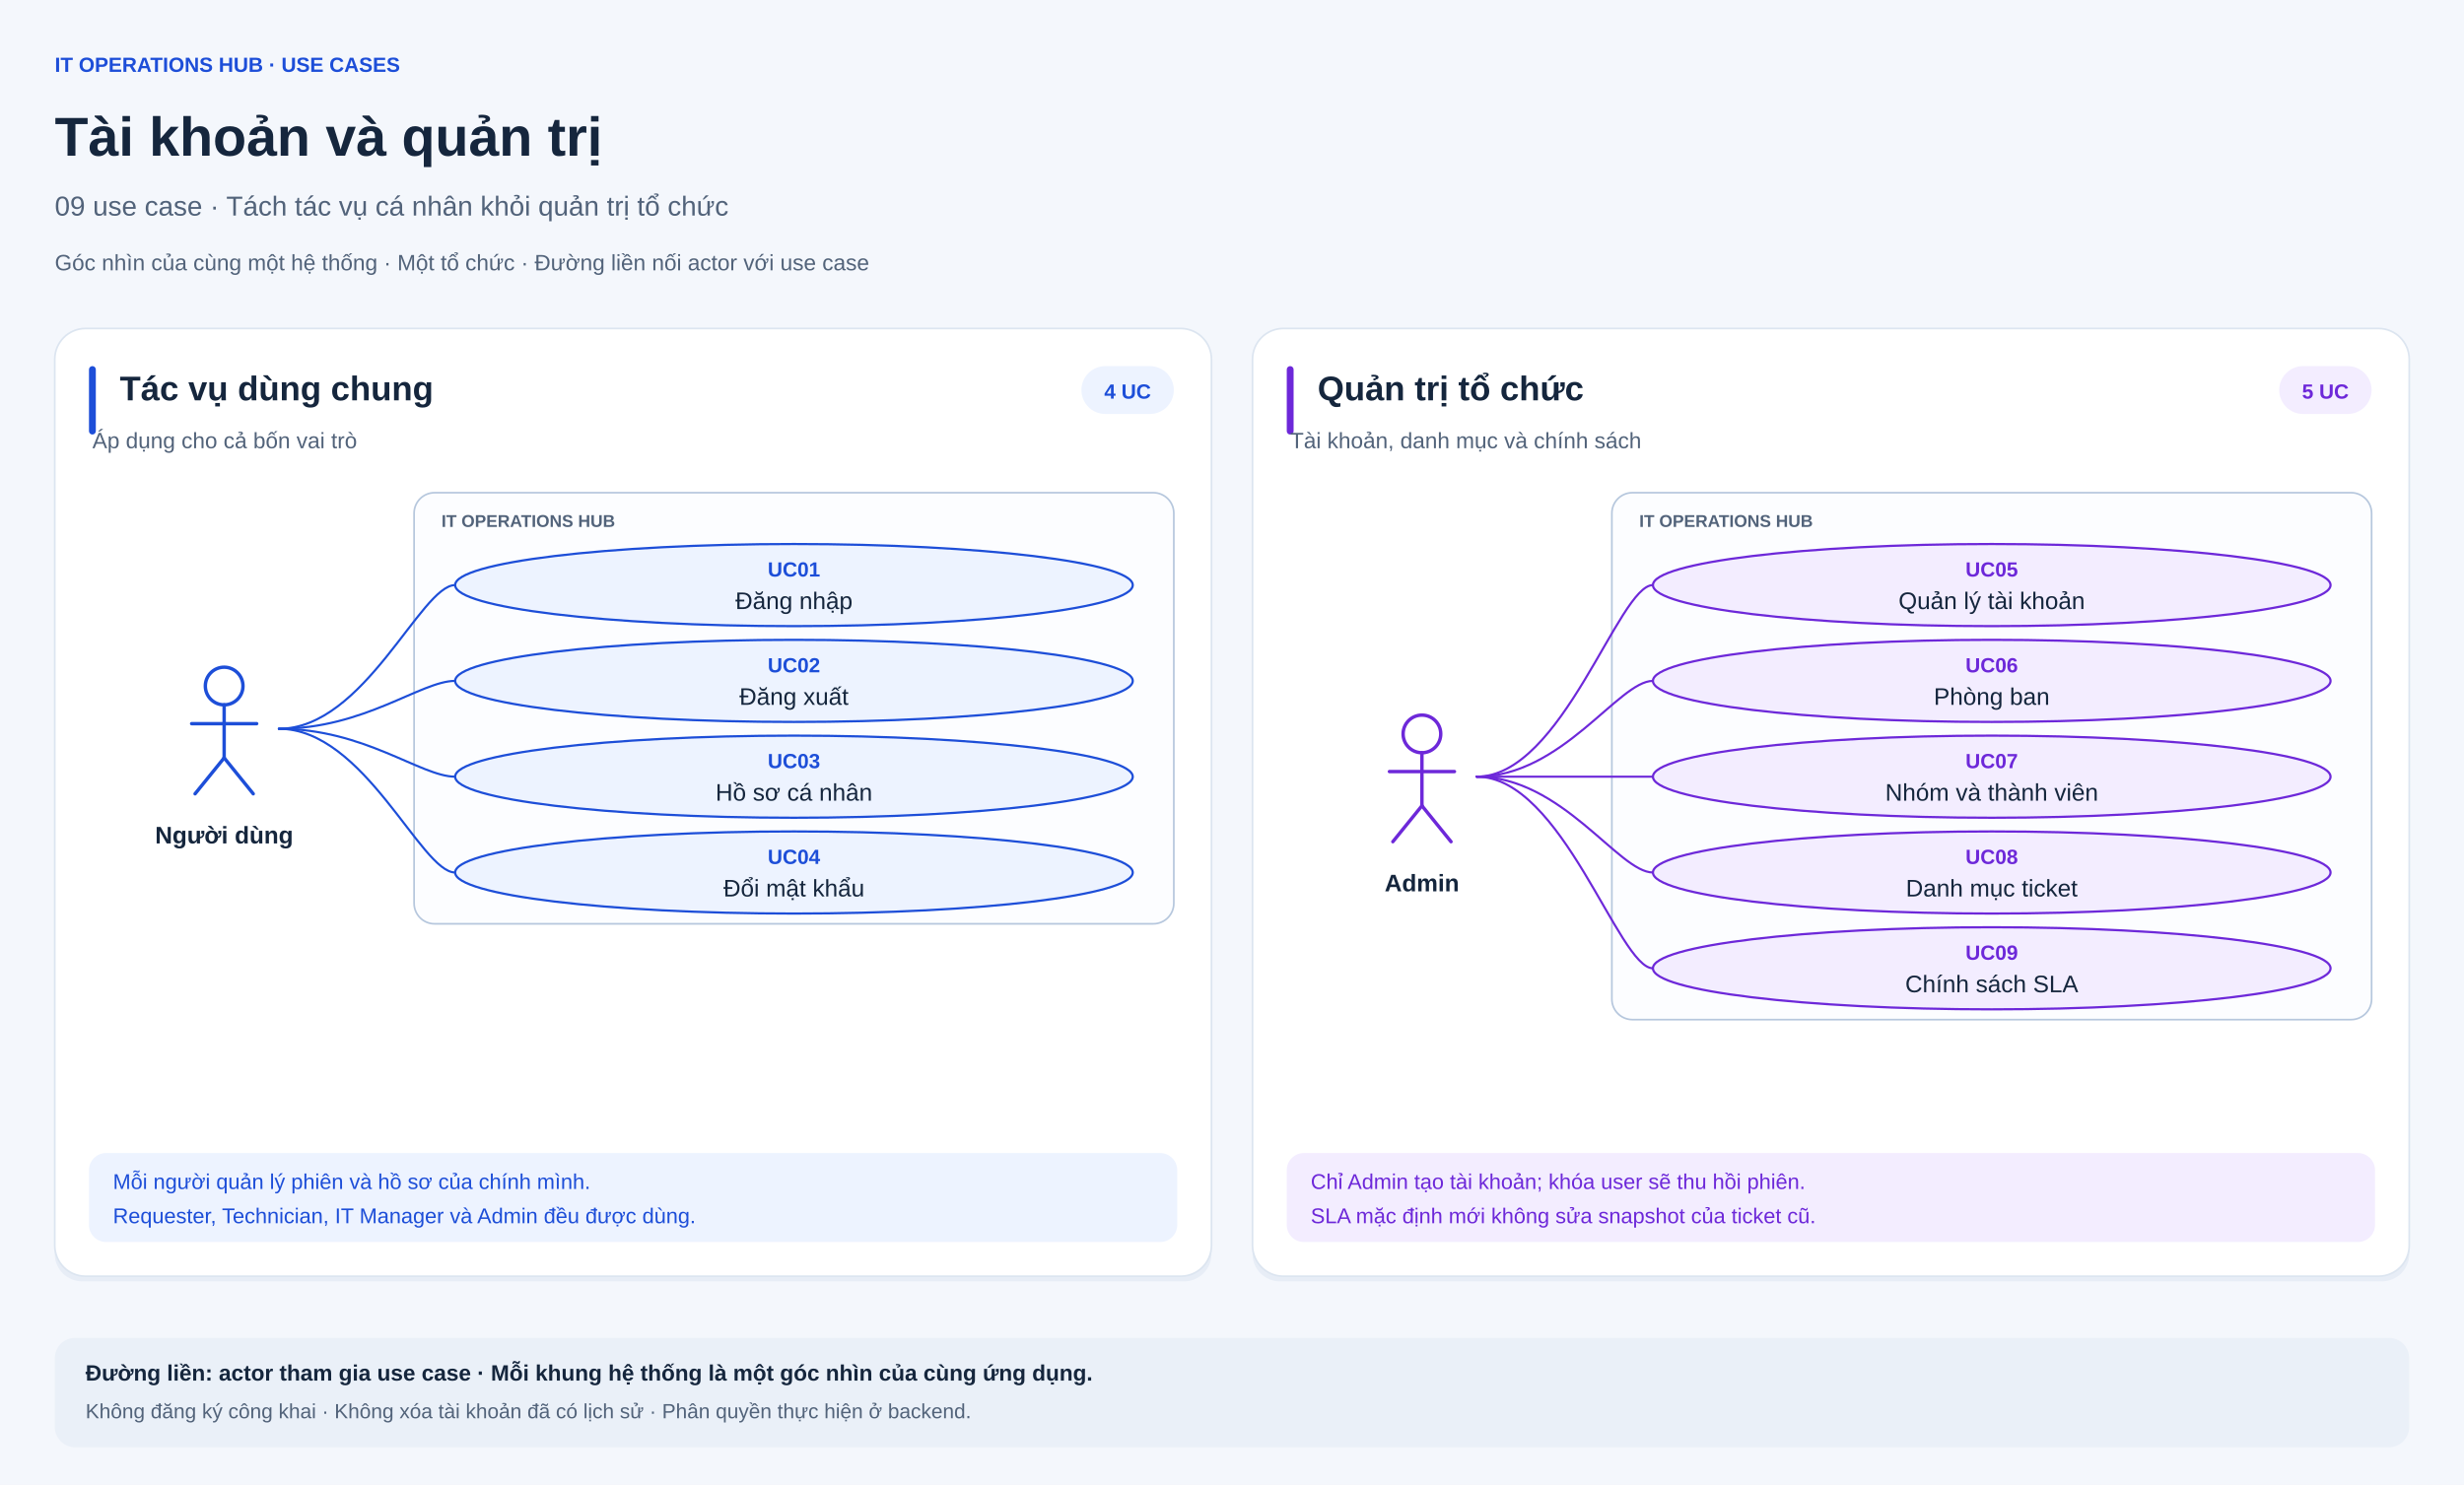
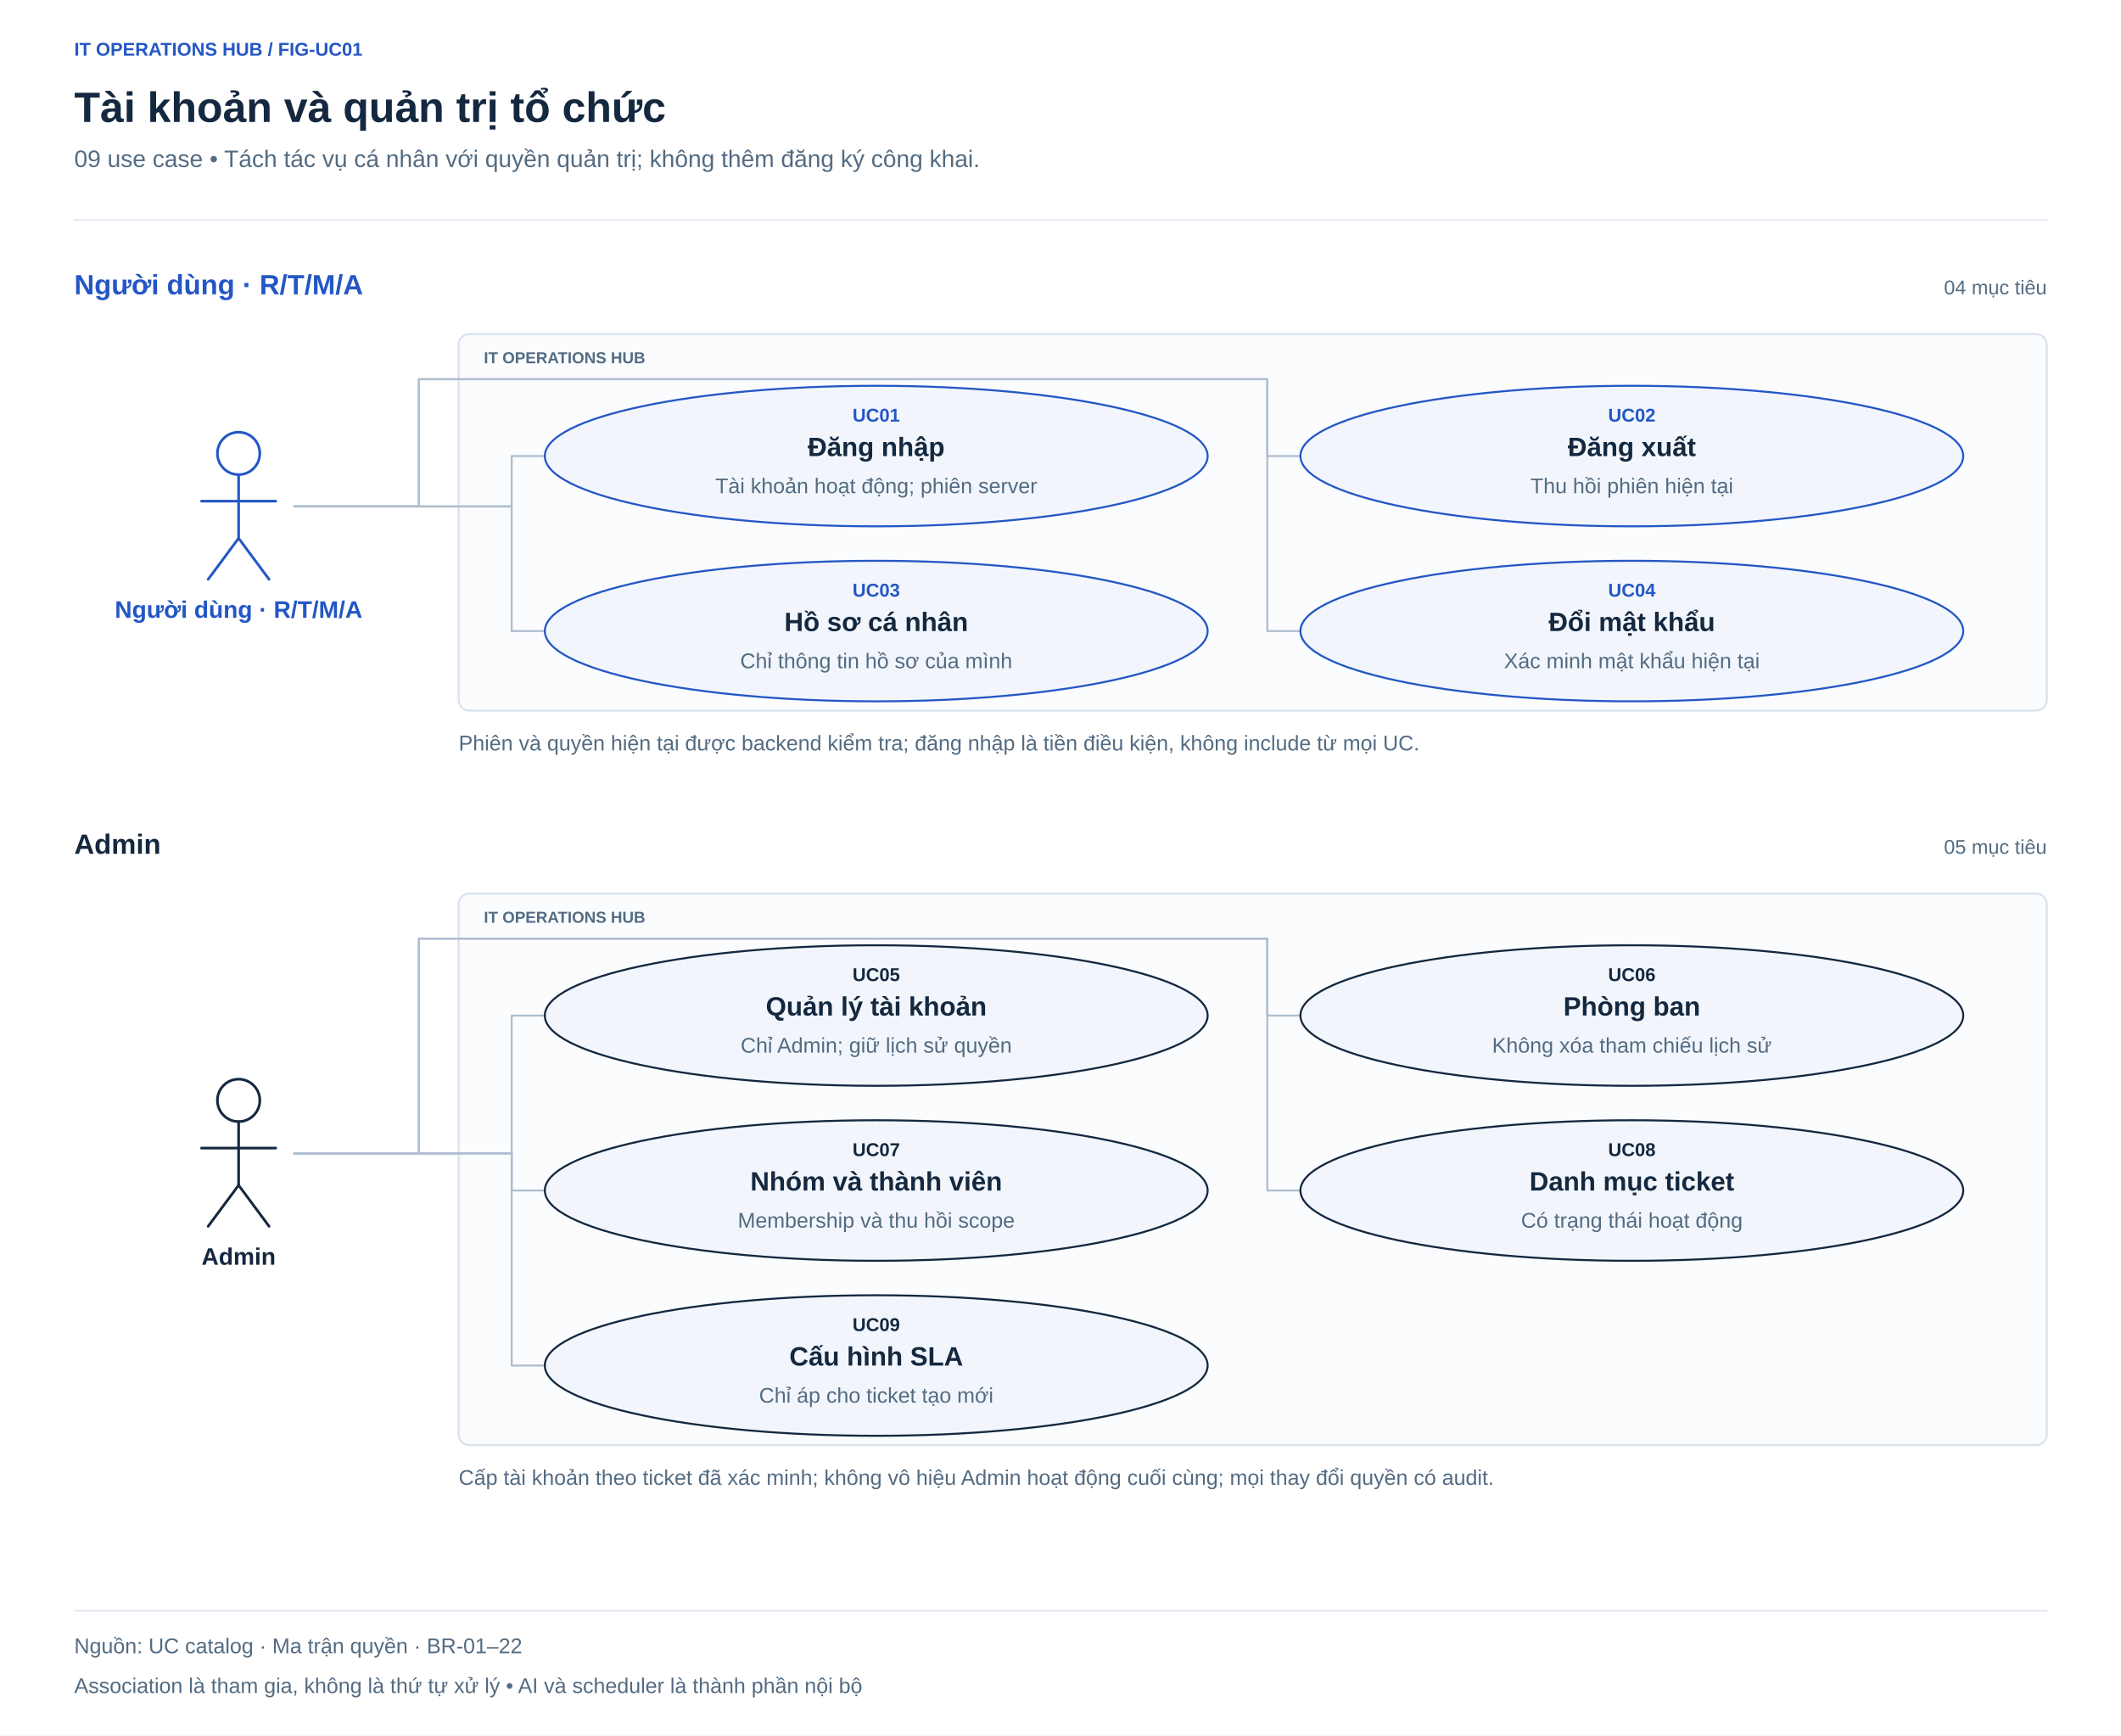
- <svg xmlns="http://www.w3.org/2000/svg" width="1440" height="868" viewBox="0 0 1440 868" role="img" aria-labelledby="title desc">
-   <style>text{font-family:Segoe UI,Arial,sans-serif}</style>
-   <rect x="0" y="0" width="1440" height="868" rx="0" fill="#F4F7FC" />
-   <text x="32" y="42" font-size="12" fill="#1D4ED8" font-weight="700" text-anchor="start">IT OPERATIONS HUB · USE CASES</text>
-   <text x="32" y="91" font-size="32" fill="#15263D" font-weight="700" text-anchor="start">Tài khoản và quản trị</text>
-   <text x="32" y="126" font-size="16" fill="#52637A" font-weight="400" text-anchor="start">09 use case · Tách tác vụ cá nhân khỏi quản trị tổ chức</text>
-   <text x="32" y="158" font-size="13" fill="#52637A" font-weight="400" text-anchor="start">Góc nhìn của cùng một hệ thống · Một tổ chức · Đường liền nối actor với use case</text>
-   <rect x="32" y="195" width="676" height="554" rx="16" fill="#E7EDF6" />
-   <rect x="32" y="192" width="676" height="554" rx="18" fill="white" stroke="#DCE5F0" stroke-width="1" />
-   <rect x="52" y="214" width="4" height="40" rx="2" fill="#1D4ED8" />
-   <text x="70" y="234" font-size="20" fill="#15263D" font-weight="700" text-anchor="start">Tác vụ dùng chung</text>
-   <text x="54" y="262" font-size="13" fill="#52637A" font-weight="400" text-anchor="start">Áp dụng cho cả bốn vai trò</text>
-   <rect x="632" y="214" width="54" height="28" rx="14" fill="#EDF3FF" />
-   <text x="659" y="233" font-size="12" fill="#1D4ED8" font-weight="600" text-anchor="middle">4 UC</text>
-   <rect x="242" y="288" width="444" height="252" rx="12" fill="#FCFDFF" stroke="#B6C7DD" stroke-width="1" />
-   <text x="258" y="308" font-size="10" fill="#52637A" font-weight="600" text-anchor="start">IT OPERATIONS HUB</text>
-   <path d="M 163 426.0 C 213 426.0 246 342 266 342" fill="none" stroke="#1D4ED8" stroke-width="1.25" stroke-linecap="round" stroke-linejoin="round" />
-   <path d="M 163 426.0 C 213 426.0 246 398 266 398" fill="none" stroke="#1D4ED8" stroke-width="1.25" stroke-linecap="round" stroke-linejoin="round" />
-   <path d="M 163 426.0 C 213 426.0 246 454 266 454" fill="none" stroke="#1D4ED8" stroke-width="1.25" stroke-linecap="round" stroke-linejoin="round" />
-   <path d="M 163 426.0 C 213 426.0 246 510 266 510" fill="none" stroke="#1D4ED8" stroke-width="1.25" stroke-linecap="round" stroke-linejoin="round" />
-   <circle cx="131" cy="401.0" r="11" fill="white" stroke="#1D4ED8" stroke-width="2" />
-   <line x1="131" y1="412.0" x2="131" y2="443.0" stroke="#1D4ED8" stroke-width="2" stroke-linecap="round" />
-   <line x1="112" y1="423.0" x2="150" y2="423.0" stroke="#1D4ED8" stroke-width="2" stroke-linecap="round" />
-   <line x1="131" y1="443.0" x2="114" y2="464.0" stroke="#1D4ED8" stroke-width="2" stroke-linecap="round" />
-   <line x1="131" y1="443.0" x2="148" y2="464.0" stroke="#1D4ED8" stroke-width="2" stroke-linecap="round" />
-   <text x="131" y="493.0" font-size="14" fill="#15263D" font-weight="600" text-anchor="middle">Người dùng</text>
-   <ellipse cx="464.0" cy="342" rx="198.0" ry="24" fill="#EDF3FF" stroke="#1D4ED8" stroke-width="1.3" />
-   <text x="464.0" y="337" font-size="12" fill="#1D4ED8" font-weight="700" text-anchor="middle">UC01</text>
-   <text x="464.0" y="356" font-size="14" fill="#15263D" font-weight="500" text-anchor="middle">Đăng nhập</text>
-   <ellipse cx="464.0" cy="398" rx="198.0" ry="24" fill="#EDF3FF" stroke="#1D4ED8" stroke-width="1.3" />
-   <text x="464.0" y="393" font-size="12" fill="#1D4ED8" font-weight="700" text-anchor="middle">UC02</text>
-   <text x="464.0" y="412" font-size="14" fill="#15263D" font-weight="500" text-anchor="middle">Đăng xuất</text>
-   <ellipse cx="464.0" cy="454" rx="198.0" ry="24" fill="#EDF3FF" stroke="#1D4ED8" stroke-width="1.3" />
-   <text x="464.0" y="449" font-size="12" fill="#1D4ED8" font-weight="700" text-anchor="middle">UC03</text>
-   <text x="464.0" y="468" font-size="14" fill="#15263D" font-weight="500" text-anchor="middle">Hồ sơ cá nhân</text>
-   <ellipse cx="464.0" cy="510" rx="198.0" ry="24" fill="#EDF3FF" stroke="#1D4ED8" stroke-width="1.3" />
-   <text x="464.0" y="505" font-size="12" fill="#1D4ED8" font-weight="700" text-anchor="middle">UC04</text>
-   <text x="464.0" y="524" font-size="14" fill="#15263D" font-weight="500" text-anchor="middle">Đổi mật khẩu</text>
-   <rect x="52" y="674" width="636" height="52" rx="10" fill="#EDF3FF" />
-   <text x="66" y="695" font-size="12.5" fill="#1D4ED8" font-weight="500" text-anchor="start">Mỗi người quản lý phiên và hồ sơ của chính mình.</text>
-   <text x="66" y="715" font-size="12.5" fill="#1D4ED8" font-weight="500" text-anchor="start">Requester, Technician, IT Manager và Admin đều được dùng.</text>
-   <rect x="732" y="195" width="676" height="554" rx="16" fill="#E7EDF6" />
-   <rect x="732" y="192" width="676" height="554" rx="18" fill="white" stroke="#DCE5F0" stroke-width="1" />
-   <rect x="752" y="214" width="4" height="40" rx="2" fill="#6D28D9" />
-   <text x="770" y="234" font-size="20" fill="#15263D" font-weight="700" text-anchor="start">Quản trị tổ chức</text>
-   <text x="754" y="262" font-size="13" fill="#52637A" font-weight="400" text-anchor="start">Tài khoản, danh mục và chính sách</text>
-   <rect x="1332" y="214" width="54" height="28" rx="14" fill="#F3EDFF" />
-   <text x="1359" y="233" font-size="12" fill="#6D28D9" font-weight="600" text-anchor="middle">5 UC</text>
-   <rect x="942" y="288" width="444" height="308" rx="12" fill="#FCFDFF" stroke="#B6C7DD" stroke-width="1" />
-   <text x="958" y="308" font-size="10" fill="#52637A" font-weight="600" text-anchor="start">IT OPERATIONS HUB</text>
-   <path d="M 863 454.0 C 913 454.0 946 342 966 342" fill="none" stroke="#6D28D9" stroke-width="1.25" stroke-linecap="round" stroke-linejoin="round" />
-   <path d="M 863 454.0 C 913 454.0 946 398 966 398" fill="none" stroke="#6D28D9" stroke-width="1.25" stroke-linecap="round" stroke-linejoin="round" />
-   <path d="M 863 454.0 C 913 454.0 946 454 966 454" fill="none" stroke="#6D28D9" stroke-width="1.25" stroke-linecap="round" stroke-linejoin="round" />
-   <path d="M 863 454.0 C 913 454.0 946 510 966 510" fill="none" stroke="#6D28D9" stroke-width="1.25" stroke-linecap="round" stroke-linejoin="round" />
-   <path d="M 863 454.0 C 913 454.0 946 566 966 566" fill="none" stroke="#6D28D9" stroke-width="1.25" stroke-linecap="round" stroke-linejoin="round" />
-   <circle cx="831" cy="429.0" r="11" fill="white" stroke="#6D28D9" stroke-width="2" />
-   <line x1="831" y1="440.0" x2="831" y2="471.0" stroke="#6D28D9" stroke-width="2" stroke-linecap="round" />
-   <line x1="812" y1="451.0" x2="850" y2="451.0" stroke="#6D28D9" stroke-width="2" stroke-linecap="round" />
-   <line x1="831" y1="471.0" x2="814" y2="492.0" stroke="#6D28D9" stroke-width="2" stroke-linecap="round" />
-   <line x1="831" y1="471.0" x2="848" y2="492.0" stroke="#6D28D9" stroke-width="2" stroke-linecap="round" />
-   <text x="831" y="521.0" font-size="14" fill="#15263D" font-weight="600" text-anchor="middle">Admin</text>
-   <ellipse cx="1164.0" cy="342" rx="198.0" ry="24" fill="#F3EDFF" stroke="#6D28D9" stroke-width="1.3" />
-   <text x="1164.0" y="337" font-size="12" fill="#6D28D9" font-weight="700" text-anchor="middle">UC05</text>
-   <text x="1164.0" y="356" font-size="14" fill="#15263D" font-weight="500" text-anchor="middle">Quản lý tài khoản</text>
-   <ellipse cx="1164.0" cy="398" rx="198.0" ry="24" fill="#F3EDFF" stroke="#6D28D9" stroke-width="1.3" />
-   <text x="1164.0" y="393" font-size="12" fill="#6D28D9" font-weight="700" text-anchor="middle">UC06</text>
-   <text x="1164.0" y="412" font-size="14" fill="#15263D" font-weight="500" text-anchor="middle">Phòng ban</text>
-   <ellipse cx="1164.0" cy="454" rx="198.0" ry="24" fill="#F3EDFF" stroke="#6D28D9" stroke-width="1.3" />
-   <text x="1164.0" y="449" font-size="12" fill="#6D28D9" font-weight="700" text-anchor="middle">UC07</text>
-   <text x="1164.0" y="468" font-size="14" fill="#15263D" font-weight="500" text-anchor="middle">Nhóm và thành viên</text>
-   <ellipse cx="1164.0" cy="510" rx="198.0" ry="24" fill="#F3EDFF" stroke="#6D28D9" stroke-width="1.3" />
-   <text x="1164.0" y="505" font-size="12" fill="#6D28D9" font-weight="700" text-anchor="middle">UC08</text>
-   <text x="1164.0" y="524" font-size="14" fill="#15263D" font-weight="500" text-anchor="middle">Danh mục ticket</text>
-   <ellipse cx="1164.0" cy="566" rx="198.0" ry="24" fill="#F3EDFF" stroke="#6D28D9" stroke-width="1.3" />
-   <text x="1164.0" y="561" font-size="12" fill="#6D28D9" font-weight="700" text-anchor="middle">UC09</text>
-   <text x="1164.0" y="580" font-size="14" fill="#15263D" font-weight="500" text-anchor="middle">Chính sách SLA</text>
-   <rect x="752" y="674" width="636" height="52" rx="10" fill="#F3EDFF" />
-   <text x="766" y="695" font-size="12.5" fill="#6D28D9" font-weight="500" text-anchor="start">Chỉ Admin tạo tài khoản; khóa user sẽ thu hồi phiên.</text>
-   <text x="766" y="715" font-size="12.5" fill="#6D28D9" font-weight="500" text-anchor="start">SLA mặc định mới không sửa snapshot của ticket cũ.</text>
-   <rect x="32" y="782" width="1376" height="64" rx="12" fill="#EAF0F8" />
-   <text x="50" y="807" font-size="13" fill="#15263D" font-weight="600" text-anchor="start">Đường liền: actor tham gia use case · Mỗi khung hệ thống là một góc nhìn của cùng ứng dụng.</text>
-   <text x="50" y="829" font-size="12" fill="#52637A" font-weight="400" text-anchor="start">Không đăng ký công khai · Không xóa tài khoản đã có lịch sử · Phân quyền thực hiện ở backend.</text>
+ <svg xmlns="http://www.w3.org/2000/svg" width="1600" height="1309" viewBox="0 0 1600 1309" role="img" aria-labelledby="title desc" data-figure-id="FIG-UC01">
+   <g font-family="Segoe UI,Arial,sans-serif">
+     <defs>
+       <marker id="arr" markerWidth="9" markerHeight="9" refX="8" refY="4.5" orient="auto-start-reverse" markerUnits="userSpaceOnUse">
+         <path d="M 0 0 L 9 4.5 L 0 9 Z" fill="#637D98" />
+       </marker>
+     </defs>
+     <rect x="0" y="0" width="1600" height="1309" rx="0" fill="#FFFFFF" stroke="none" stroke-width="1.5" />
+     <text x="56" y="42" fill="#2457C5" font-size="14" font-weight="700" text-anchor="start" data-max-width="1488">IT OPERATIONS HUB  /  FIG-UC01</text>
+     <text x="56" y="92" fill="#14283F" font-size="32" font-weight="700" text-anchor="start" data-max-width="1488">Tài khoản và quản trị tổ chức</text>
+     <text x="56" y="126" fill="#536B82" font-size="18" font-weight="400" text-anchor="start" data-max-width="1488">09 use case • Tách tác vụ cá nhân với quyền quản trị; không thêm đăng ký công khai.</text>
+     <path d="M 56 166 L 1544 166" fill="none" stroke="#D9E3ED" stroke-width="1" stroke-linecap="round" stroke-linejoin="round" />
+     <text x="56" y="222" fill="#2457C5" font-size="21" font-weight="700" text-anchor="start" data-max-width="1300">Người dùng · R/T/M/A</text>
+     <text x="1544" y="222" fill="#536B82" font-size="15" font-weight="400" text-anchor="end" data-max-width="200">04 mục tiêu</text>
+     <rect x="346" y="252" width="1198" height="284" rx="8" fill="#FAFCFE" stroke="#D9E3ED" stroke-width="1.5" />
+     <text x="365" y="274" fill="#536B82" font-size="12" font-weight="600" text-anchor="start" data-max-width="600">IT OPERATIONS HUB</text>
+     <circle cx="180" cy="342.0" r="16" fill="white" stroke="#2457C5" stroke-width="2" />
+     <path d="M 180 358.0 L 180 406.0" fill="none" stroke="#2457C5" stroke-width="2" stroke-linecap="round" stroke-linejoin="round" />
+     <path d="M 152 378.0 L 208 378.0" fill="none" stroke="#2457C5" stroke-width="2" stroke-linecap="round" stroke-linejoin="round" />
+     <path d="M 180 406.0 L 157 437.0" fill="none" stroke="#2457C5" stroke-width="2" stroke-linecap="round" stroke-linejoin="round" />
+     <path d="M 180 406.0 L 203 437.0" fill="none" stroke="#2457C5" stroke-width="2" stroke-linecap="round" stroke-linejoin="round" />
+     <text x="180" y="466.0" fill="#2457C5" font-size="18" font-weight="600" text-anchor="middle" data-max-width="250">Người dùng · R/T/M/A</text>
+     <path d="M 222 382.0 L 386 382.0 L 386 344 L 411 344" fill="none" stroke="#AFBED0" stroke-width="1.5" stroke-linecap="round" stroke-linejoin="round" data-association="Người dùng · R/T/M/A:UC01" />
+     <g data-uc="UC01" class="use-case">
+       <ellipse cx="661" cy="344" rx="250" ry="53" fill="#F2F6FC" stroke="#2457C5" stroke-width="1.5" />
+       <text x="661" y="318" fill="#2457C5" font-size="14" font-weight="700" text-anchor="middle" data-max-width="450">UC01</text>
+       <text x="661" y="344" fill="#14283F" font-size="20" font-weight="600" text-anchor="middle" data-max-width="460">Đăng nhập</text>
+       <text x="661" y="372" fill="#536B82" font-size="16" font-weight="400" text-anchor="middle" data-max-width="460">Tài khoản hoạt động; phiên server</text>
+     </g>
+     <path d="M 222 382.0 L 316 382.0 L 316 286 L 956 286 L 956 344 L 981 344" fill="none" stroke="#AFBED0" stroke-width="1.5" stroke-linecap="round" stroke-linejoin="round" data-association="Người dùng · R/T/M/A:UC02" />
+     <g data-uc="UC02" class="use-case">
+       <ellipse cx="1231" cy="344" rx="250" ry="53" fill="#F2F6FC" stroke="#2457C5" stroke-width="1.5" />
+       <text x="1231" y="318" fill="#2457C5" font-size="14" font-weight="700" text-anchor="middle" data-max-width="450">UC02</text>
+       <text x="1231" y="344" fill="#14283F" font-size="20" font-weight="600" text-anchor="middle" data-max-width="460">Đăng xuất</text>
+       <text x="1231" y="372" fill="#536B82" font-size="16" font-weight="400" text-anchor="middle" data-max-width="460">Thu hồi phiên hiện tại</text>
+     </g>
+     <path d="M 222 382.0 L 386 382.0 L 386 476 L 411 476" fill="none" stroke="#AFBED0" stroke-width="1.5" stroke-linecap="round" stroke-linejoin="round" data-association="Người dùng · R/T/M/A:UC03" />
+     <g data-uc="UC03" class="use-case">
+       <ellipse cx="661" cy="476" rx="250" ry="53" fill="#F2F6FC" stroke="#2457C5" stroke-width="1.5" />
+       <text x="661" y="450" fill="#2457C5" font-size="14" font-weight="700" text-anchor="middle" data-max-width="450">UC03</text>
+       <text x="661" y="476" fill="#14283F" font-size="20" font-weight="600" text-anchor="middle" data-max-width="460">Hồ sơ cá nhân</text>
+       <text x="661" y="504" fill="#536B82" font-size="16" font-weight="400" text-anchor="middle" data-max-width="460">Chỉ thông tin hồ sơ của mình</text>
+     </g>
+     <path d="M 222 382.0 L 316 382.0 L 316 286 L 956 286 L 956 476 L 981 476" fill="none" stroke="#AFBED0" stroke-width="1.5" stroke-linecap="round" stroke-linejoin="round" data-association="Người dùng · R/T/M/A:UC04" />
+     <g data-uc="UC04" class="use-case">
+       <ellipse cx="1231" cy="476" rx="250" ry="53" fill="#F2F6FC" stroke="#2457C5" stroke-width="1.5" />
+       <text x="1231" y="450" fill="#2457C5" font-size="14" font-weight="700" text-anchor="middle" data-max-width="450">UC04</text>
+       <text x="1231" y="476" fill="#14283F" font-size="20" font-weight="600" text-anchor="middle" data-max-width="460">Đổi mật khẩu</text>
+       <text x="1231" y="504" fill="#536B82" font-size="16" font-weight="400" text-anchor="middle" data-max-width="460">Xác minh mật khẩu hiện tại</text>
+     </g>
+     <text x="346" y="566" fill="#536B82" font-size="16" font-weight="400" text-anchor="start" data-max-width="1198">Phiên và quyền hiện tại được backend kiểm tra; đăng nhập là tiền điều kiện, không include từ mọi UC.</text>
+     <text x="56" y="644" fill="#14283F" font-size="21" font-weight="700" text-anchor="start" data-max-width="1300">Admin</text>
+     <text x="1544" y="644" fill="#536B82" font-size="15" font-weight="400" text-anchor="end" data-max-width="200">05 mục tiêu</text>
+     <rect x="346" y="674" width="1198" height="416" rx="8" fill="#FAFCFE" stroke="#D9E3ED" stroke-width="1.5" />
+     <text x="365" y="696" fill="#536B82" font-size="12" font-weight="600" text-anchor="start" data-max-width="600">IT OPERATIONS HUB</text>
+     <circle cx="180" cy="830.0" r="16" fill="white" stroke="#14283F" stroke-width="2" />
+     <path d="M 180 846.0 L 180 894.0" fill="none" stroke="#14283F" stroke-width="2" stroke-linecap="round" stroke-linejoin="round" />
+     <path d="M 152 866.0 L 208 866.0" fill="none" stroke="#14283F" stroke-width="2" stroke-linecap="round" stroke-linejoin="round" />
+     <path d="M 180 894.0 L 157 925.0" fill="none" stroke="#14283F" stroke-width="2" stroke-linecap="round" stroke-linejoin="round" />
+     <path d="M 180 894.0 L 203 925.0" fill="none" stroke="#14283F" stroke-width="2" stroke-linecap="round" stroke-linejoin="round" />
+     <text x="180" y="954.0" fill="#14283F" font-size="18" font-weight="600" text-anchor="middle" data-max-width="250">Admin</text>
+     <path d="M 222 870.0 L 386 870.0 L 386 766 L 411 766" fill="none" stroke="#AFBED0" stroke-width="1.5" stroke-linecap="round" stroke-linejoin="round" data-association="Admin:UC05" />
+     <g data-uc="UC05" class="use-case">
+       <ellipse cx="661" cy="766" rx="250" ry="53" fill="#F2F6FC" stroke="#14283F" stroke-width="1.5" />
+       <text x="661" y="740" fill="#14283F" font-size="14" font-weight="700" text-anchor="middle" data-max-width="450">UC05</text>
+       <text x="661" y="766" fill="#14283F" font-size="20" font-weight="600" text-anchor="middle" data-max-width="460">Quản lý tài khoản</text>
+       <text x="661" y="794" fill="#536B82" font-size="16" font-weight="400" text-anchor="middle" data-max-width="460">Chỉ Admin; giữ lịch sử quyền</text>
+     </g>
+     <path d="M 222 870.0 L 316 870.0 L 316 708 L 956 708 L 956 766 L 981 766" fill="none" stroke="#AFBED0" stroke-width="1.5" stroke-linecap="round" stroke-linejoin="round" data-association="Admin:UC06" />
+     <g data-uc="UC06" class="use-case">
+       <ellipse cx="1231" cy="766" rx="250" ry="53" fill="#F2F6FC" stroke="#14283F" stroke-width="1.5" />
+       <text x="1231" y="740" fill="#14283F" font-size="14" font-weight="700" text-anchor="middle" data-max-width="450">UC06</text>
+       <text x="1231" y="766" fill="#14283F" font-size="20" font-weight="600" text-anchor="middle" data-max-width="460">Phòng ban</text>
+       <text x="1231" y="794" fill="#536B82" font-size="16" font-weight="400" text-anchor="middle" data-max-width="460">Không xóa tham chiếu lịch sử</text>
+     </g>
+     <path d="M 222 870.0 L 386 870.0 L 386 898 L 411 898" fill="none" stroke="#AFBED0" stroke-width="1.5" stroke-linecap="round" stroke-linejoin="round" data-association="Admin:UC07" />
+     <g data-uc="UC07" class="use-case">
+       <ellipse cx="661" cy="898" rx="250" ry="53" fill="#F2F6FC" stroke="#14283F" stroke-width="1.5" />
+       <text x="661" y="872" fill="#14283F" font-size="14" font-weight="700" text-anchor="middle" data-max-width="450">UC07</text>
+       <text x="661" y="898" fill="#14283F" font-size="20" font-weight="600" text-anchor="middle" data-max-width="460">Nhóm và thành viên</text>
+       <text x="661" y="926" fill="#536B82" font-size="16" font-weight="400" text-anchor="middle" data-max-width="460">Membership và thu hồi scope</text>
+     </g>
+     <path d="M 222 870.0 L 316 870.0 L 316 708 L 956 708 L 956 898 L 981 898" fill="none" stroke="#AFBED0" stroke-width="1.5" stroke-linecap="round" stroke-linejoin="round" data-association="Admin:UC08" />
+     <g data-uc="UC08" class="use-case">
+       <ellipse cx="1231" cy="898" rx="250" ry="53" fill="#F2F6FC" stroke="#14283F" stroke-width="1.5" />
+       <text x="1231" y="872" fill="#14283F" font-size="14" font-weight="700" text-anchor="middle" data-max-width="450">UC08</text>
+       <text x="1231" y="898" fill="#14283F" font-size="20" font-weight="600" text-anchor="middle" data-max-width="460">Danh mục ticket</text>
+       <text x="1231" y="926" fill="#536B82" font-size="16" font-weight="400" text-anchor="middle" data-max-width="460">Có trạng thái hoạt động</text>
+     </g>
+     <path d="M 222 870.0 L 386 870.0 L 386 1030 L 411 1030" fill="none" stroke="#AFBED0" stroke-width="1.5" stroke-linecap="round" stroke-linejoin="round" data-association="Admin:UC09" />
+     <g data-uc="UC09" class="use-case">
+       <ellipse cx="661" cy="1030" rx="250" ry="53" fill="#F2F6FC" stroke="#14283F" stroke-width="1.5" />
+       <text x="661" y="1004" fill="#14283F" font-size="14" font-weight="700" text-anchor="middle" data-max-width="450">UC09</text>
+       <text x="661" y="1030" fill="#14283F" font-size="20" font-weight="600" text-anchor="middle" data-max-width="460">Cấu hình SLA</text>
+       <text x="661" y="1058" fill="#536B82" font-size="16" font-weight="400" text-anchor="middle" data-max-width="460">Chỉ áp cho ticket tạo mới</text>
+     </g>
+     <text x="346" y="1120" fill="#536B82" font-size="16" font-weight="400" text-anchor="start" data-max-width="1198">Cấp tài khoản theo ticket đã xác minh; không vô hiệu Admin hoạt động cuối cùng; mọi thay đổi quyền có audit.</text>
+     <path d="M 56 1215 L 1544 1215" fill="none" stroke="#D9E3ED" stroke-width="1" stroke-linecap="round" stroke-linejoin="round" />
+     <text x="56" y="1247" fill="#536B82" font-size="16" font-weight="400" text-anchor="start" data-max-width="1488">Nguồn: UC catalog · Ma trận quyền · BR-01–22</text>
+     <text x="56" y="1277" fill="#536B82" font-size="16" font-weight="400" text-anchor="start" data-max-width="1488">Association là tham gia, không là thứ tự xử lý • AI và scheduler là thành phần nội bộ</text>
+   </g>
</svg>
